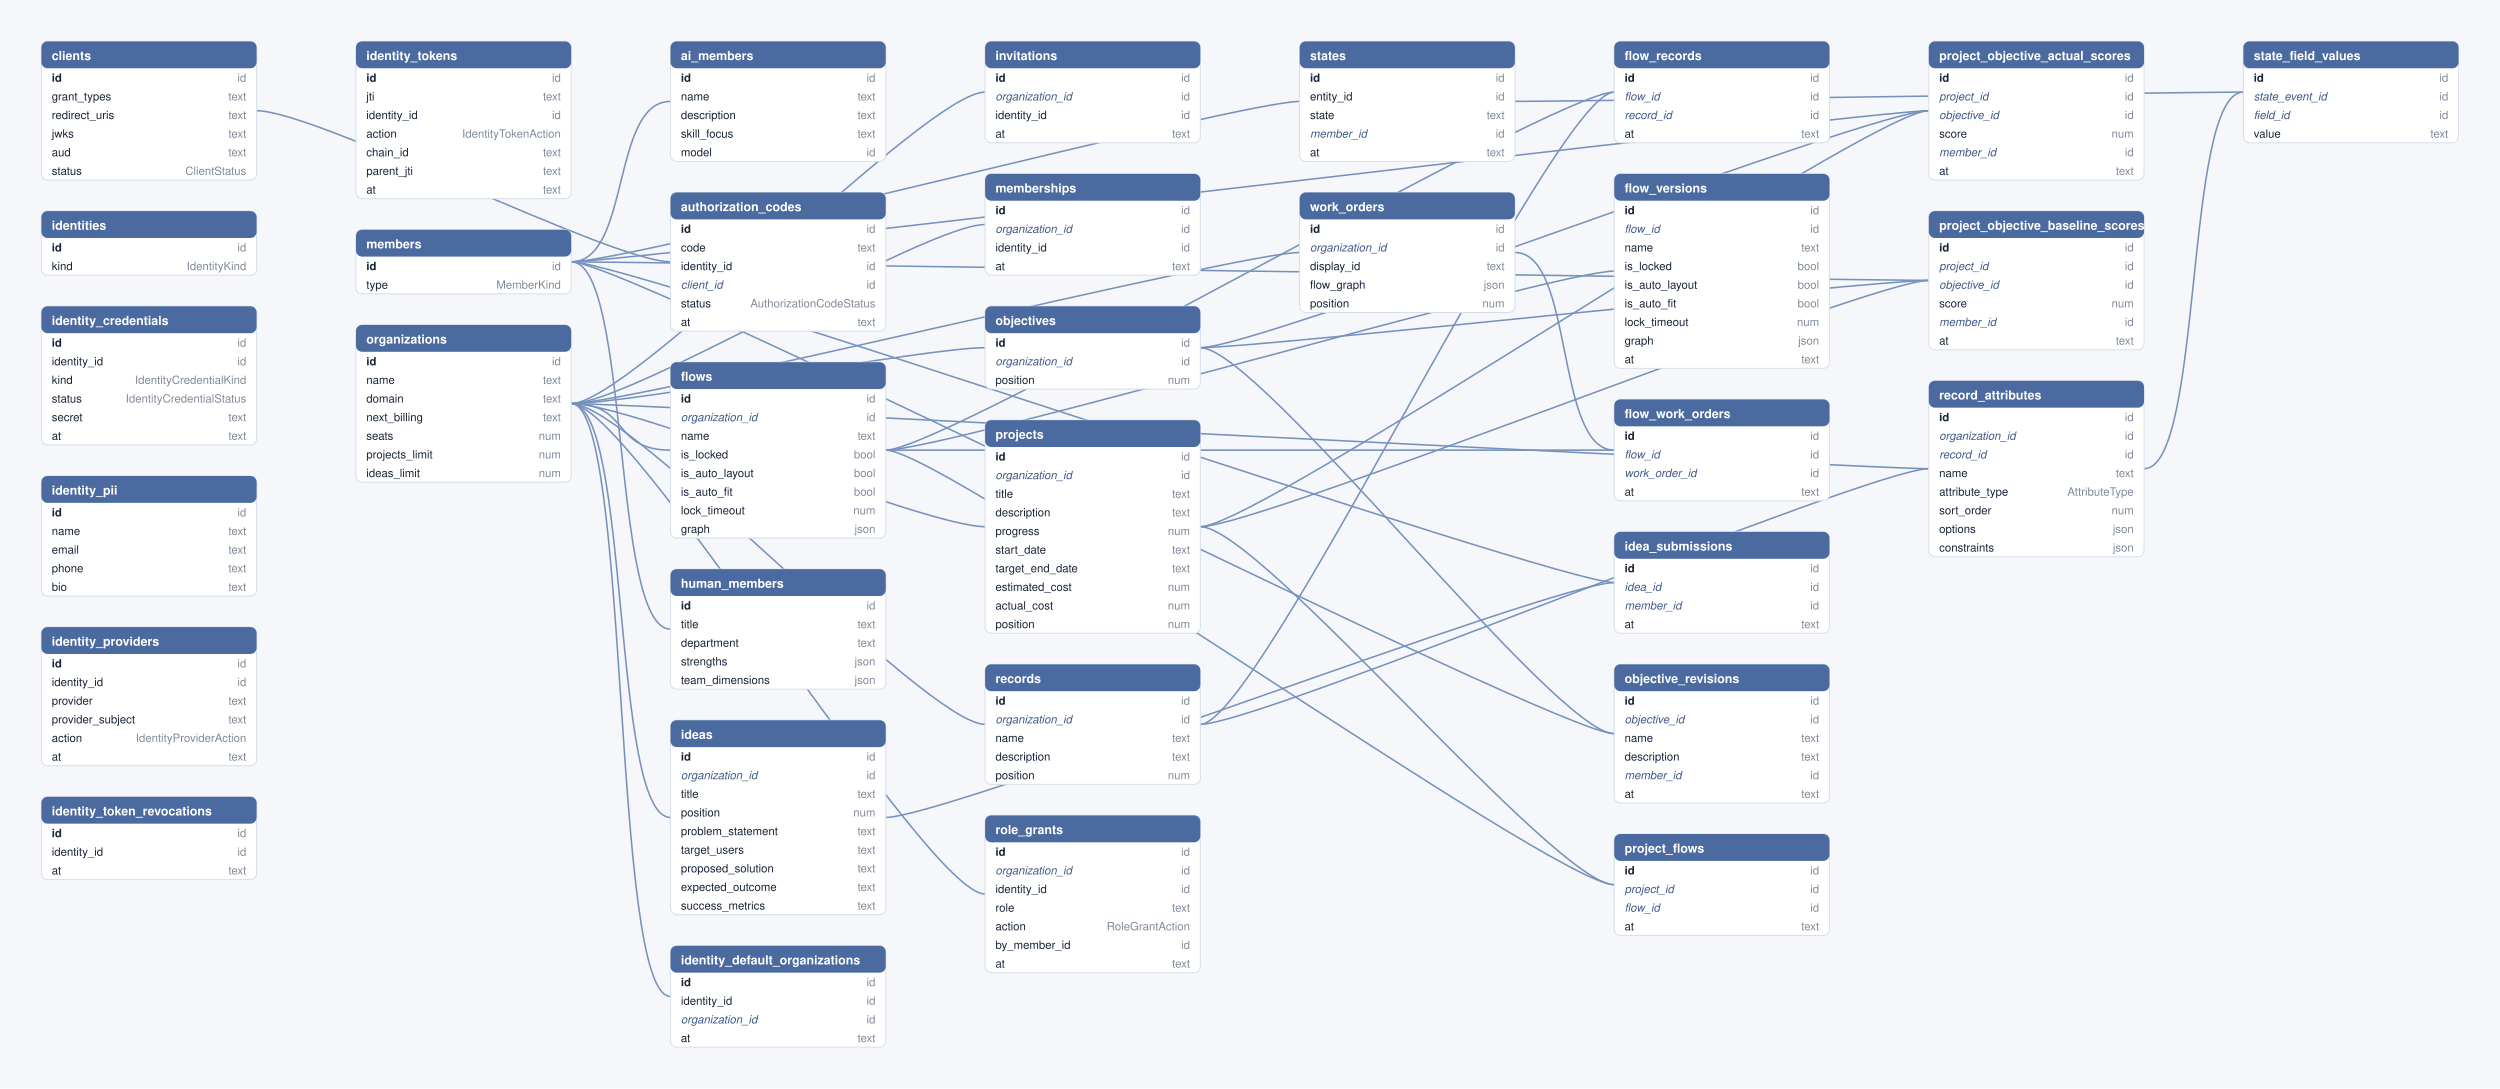
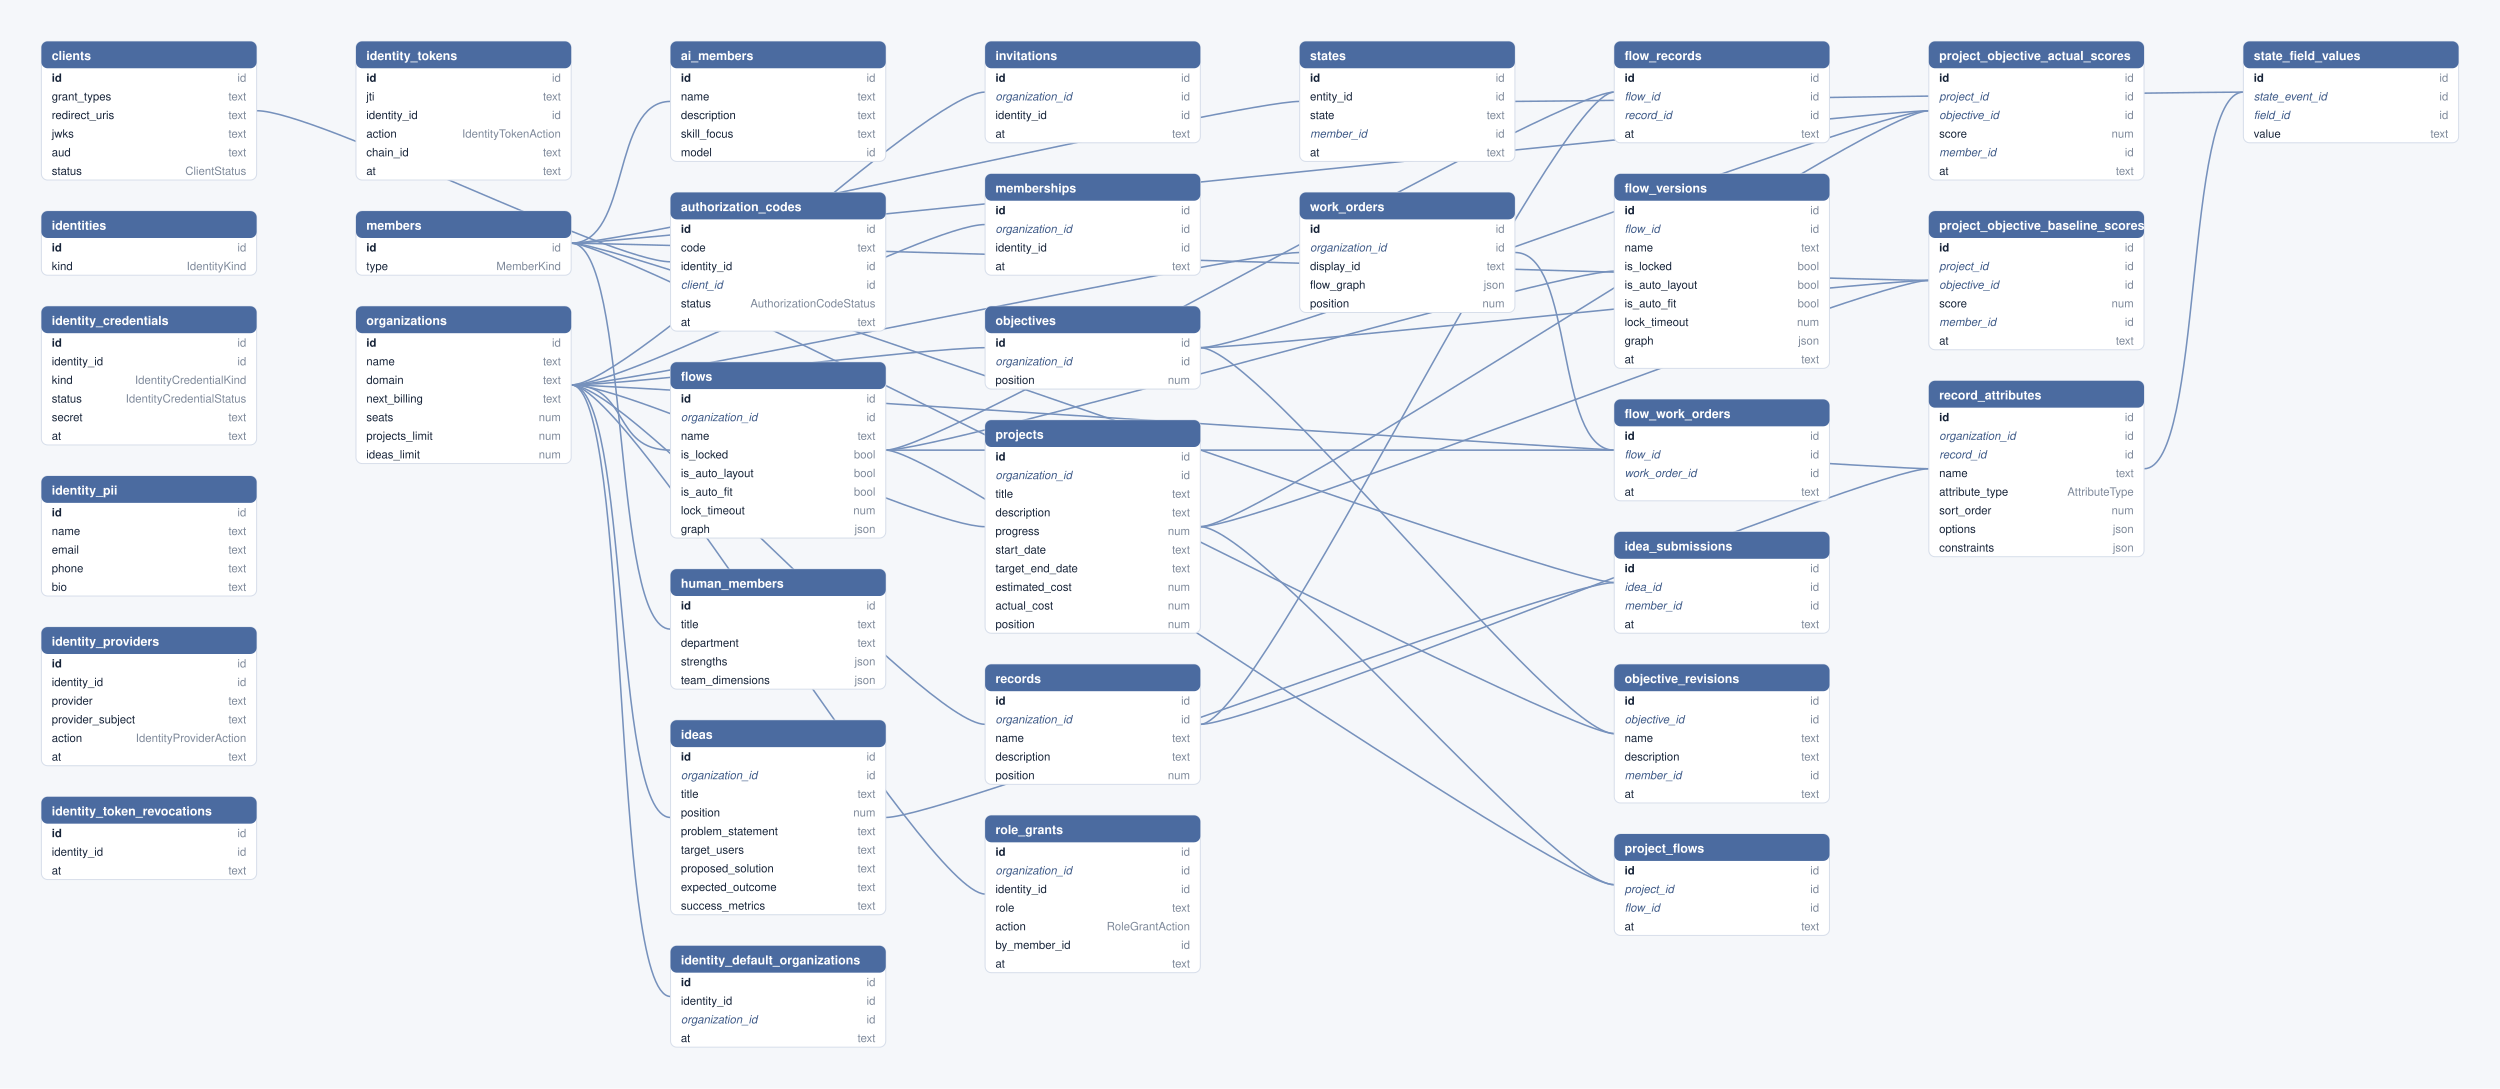
<svg xmlns="http://www.w3.org/2000/svg" viewBox="0 0 2416 1052" width="2416" height="1052">
  <defs>
    <style>
      text { font-family: ui-sans-serif, system-ui,
        'Segoe UI', Helvetica, Arial, sans-serif; }
      .box { fill: hsl(0 0% 100%);
        stroke: hsl(217 30% 88%); stroke-width: 1; }
      .head { fill: hsl(217 36% 46%); }
      .thead { fill: hsl(0 0% 100%); font-size: 12px;
        font-weight: 700; }
      .col, .pk, .fk, .type { font-size: 11px; }
      .col { fill: hsl(217 45% 15%); }
      .pk { fill: hsl(217 45% 15%); font-weight: 700; }
      .fk { fill: hsl(217 38% 38%);
        font-style: italic; }
      .type { fill: hsl(217 12% 55%);
        text-anchor: end; }
      .edge { fill: none; stroke: hsl(217 34% 60%);
        stroke-width: 1.5; }
    </style>
  </defs>
  <rect x="0" y="0" width="2416" height="1052" fill="hsl(217 30% 97%)" />
-   <path class="edge" d="M 648 608 C 590.4 608, 609.6 253, 552 253" />
-   <path class="edge" d="M 648 98 C 590.4 98, 609.6 253, 552 253" />
-   <path class="edge" d="M 648 963 C 590.4 963, 609.6 390, 552 390" />
-   <path class="edge" d="M 952 864 C 894.4 864, 609.6 390, 552 390" />
+   <path class="edge" d="M 648 608 C 590.4 608, 609.6 235, 552 235" />
+   <path class="edge" d="M 648 98 C 590.4 98, 609.6 235, 552 235" />
+   <path class="edge" d="M 648 963 C 590.4 963, 609.6 372, 552 372" />
+   <path class="edge" d="M 952 864 C 894.4 864, 609.6 372, 552 372" />
  <path class="edge" d="M 648 253 C 590.4 253, 305.6 107, 248 107" />
-   <path class="edge" d="M 648 790 C 590.4 790, 609.6 390, 552 390" />
-   <path class="edge" d="M 952 509 C 894.4 509, 609.6 390, 552 390" />
-   <path class="edge" d="M 648 435 C 590.4 435, 609.6 390, 552 390" />
+   <path class="edge" d="M 648 790 C 590.4 790, 609.6 372, 552 372" />
+   <path class="edge" d="M 952 509 C 894.4 509, 609.6 372, 552 372" />
+   <path class="edge" d="M 648 435 C 590.4 435, 609.6 372, 552 372" />
  <path class="edge" d="M 1560 262 C 1502.4 262, 913.6 435, 856 435" />
  <path class="edge" d="M 1560 855 C 1502.4 855, 1217.6 509, 1160 509" />
  <path class="edge" d="M 1560 855 C 1502.4 855, 913.6 435, 856 435" />
-   <path class="edge" d="M 1256 244 C 1198.4 244, 609.6 390, 552 390" />
+   <path class="edge" d="M 1256 244 C 1198.4 244, 609.6 372, 552 372" />
  <path class="edge" d="M 1560 435 C 1502.4 435, 913.6 435, 856 435" />
  <path class="edge" d="M 1560 435 C 1502.4 435, 1521.6 244, 1464 244" />
  <path class="edge" d="M 2168 89 C 2110.4 89, 1521.6 98, 1464 98" />
  <path class="edge" d="M 2168 89 C 2110.4 89, 2129.6 453, 2072 453" />
-   <path class="edge" d="M 952 700 C 894.4 700, 609.6 390, 552 390" />
-   <path class="edge" d="M 1864 453 C 1806.4 453, 609.6 390, 552 390" />
+   <path class="edge" d="M 952 700 C 894.4 700, 609.6 372, 552 372" />
+   <path class="edge" d="M 1864 453 C 1806.4 453, 609.6 372, 552 372" />
  <path class="edge" d="M 1864 453 C 1806.4 453, 1217.6 700, 1160 700" />
  <path class="edge" d="M 1560 89 C 1502.4 89, 913.6 435, 856 435" />
  <path class="edge" d="M 1560 89 C 1502.4 89, 1217.6 700, 1160 700" />
-   <path class="edge" d="M 952 217 C 894.4 217, 609.6 390, 552 390" />
-   <path class="edge" d="M 952 89 C 894.4 89, 609.6 390, 552 390" />
+   <path class="edge" d="M 952 217 C 894.4 217, 609.6 372, 552 372" />
+   <path class="edge" d="M 952 89 C 894.4 89, 609.6 372, 552 372" />
  <path class="edge" d="M 1560 563 C 1502.4 563, 913.6 790, 856 790" />
-   <path class="edge" d="M 1560 563 C 1502.4 563, 609.6 253, 552 253" />
-   <path class="edge" d="M 952 336 C 894.4 336, 609.6 390, 552 390" />
+   <path class="edge" d="M 1560 563 C 1502.4 563, 609.6 235, 552 235" />
+   <path class="edge" d="M 952 336 C 894.4 336, 609.6 372, 552 372" />
  <path class="edge" d="M 1560 709 C 1502.4 709, 1217.6 336, 1160 336" />
-   <path class="edge" d="M 1560 709 C 1502.4 709, 609.6 253, 552 253" />
+   <path class="edge" d="M 1560 709 C 1502.4 709, 609.6 235, 552 235" />
  <path class="edge" d="M 1864 271 C 1806.4 271, 1217.6 509, 1160 509" />
  <path class="edge" d="M 1864 271 C 1806.4 271, 1217.6 336, 1160 336" />
-   <path class="edge" d="M 1864 271 C 1806.4 271, 609.6 253, 552 253" />
+   <path class="edge" d="M 1864 271 C 1806.4 271, 609.6 235, 552 235" />
  <path class="edge" d="M 1864 107 C 1806.4 107, 1217.6 509, 1160 509" />
  <path class="edge" d="M 1864 107 C 1806.4 107, 1217.6 336, 1160 336" />
-   <path class="edge" d="M 1864 107 C 1806.4 107, 609.6 253, 552 253" />
-   <path class="edge" d="M 1256 98 C 1198.4 98, 609.6 253, 552 253" />
-   <g class="table">
-     <rect class="box" x="344" y="222" width="208" height="62" rx="6" />
-     <rect class="head" x="344" y="222" width="208" height="26" rx="6" />
-     <text class="thead" x="354" y="240">members</text>
-     <text class="pk" x="354" y="261">id</text>
-     <text class="type" x="542" y="261">id</text>
-     <text class="col" x="354" y="279">type</text>
-     <text class="type" x="542" y="279">MemberKind</text>
+   <path class="edge" d="M 1864 107 C 1806.4 107, 609.6 235, 552 235" />
+   <path class="edge" d="M 1256 98 C 1198.4 98, 609.6 235, 552 235" />
+   <g class="table">
+     <rect class="box" x="344" y="204" width="208" height="62" rx="6" />
+     <rect class="head" x="344" y="204" width="208" height="26" rx="6" />
+     <text class="thead" x="354" y="222">members</text>
+     <text class="pk" x="354" y="243">id</text>
+     <text class="type" x="542" y="243">id</text>
+     <text class="col" x="354" y="261">type</text>
+     <text class="type" x="542" y="261">MemberKind</text>
  </g>
  <g class="table">
    <rect class="box" x="648" y="550" width="208" height="116" rx="6" />
    <rect class="head" x="648" y="550" width="208" height="26" rx="6" />
    <text class="thead" x="658" y="568">human_members</text>
    <text class="pk" x="658" y="589">id</text>
    <text class="type" x="846" y="589">id</text>
    <text class="col" x="658" y="607">title</text>
    <text class="type" x="846" y="607">text</text>
    <text class="col" x="658" y="625">department</text>
    <text class="type" x="846" y="625">text</text>
    <text class="col" x="658" y="643">strengths</text>
    <text class="type" x="846" y="643">json</text>
    <text class="col" x="658" y="661">team_dimensions</text>
    <text class="type" x="846" y="661">json</text>
  </g>
  <g class="table">
    <rect class="box" x="648" y="40" width="208" height="116" rx="6" />
    <rect class="head" x="648" y="40" width="208" height="26" rx="6" />
    <text class="thead" x="658" y="58">ai_members</text>
    <text class="pk" x="658" y="79">id</text>
    <text class="type" x="846" y="79">id</text>
    <text class="col" x="658" y="97">name</text>
    <text class="type" x="846" y="97">text</text>
    <text class="col" x="658" y="115">description</text>
    <text class="type" x="846" y="115">text</text>
    <text class="col" x="658" y="133">skill_focus</text>
    <text class="type" x="846" y="133">text</text>
    <text class="col" x="658" y="151">model</text>
    <text class="type" x="846" y="151">id</text>
  </g>
  <g class="table">
    <rect class="box" x="40" y="204" width="208" height="62" rx="6" />
    <rect class="head" x="40" y="204" width="208" height="26" rx="6" />
    <text class="thead" x="50" y="222">identities</text>
    <text class="pk" x="50" y="243">id</text>
    <text class="type" x="238" y="243">id</text>
    <text class="col" x="50" y="261">kind</text>
    <text class="type" x="238" y="261">IdentityKind</text>
  </g>
  <g class="table">
    <rect class="box" x="40" y="460" width="208" height="116" rx="6" />
    <rect class="head" x="40" y="460" width="208" height="26" rx="6" />
    <text class="thead" x="50" y="478">identity_pii</text>
    <text class="pk" x="50" y="499">id</text>
    <text class="type" x="238" y="499">id</text>
    <text class="col" x="50" y="517">name</text>
    <text class="type" x="238" y="517">text</text>
    <text class="col" x="50" y="535">email</text>
    <text class="type" x="238" y="535">text</text>
    <text class="col" x="50" y="553">phone</text>
    <text class="type" x="238" y="553">text</text>
    <text class="col" x="50" y="571">bio</text>
    <text class="type" x="238" y="571">text</text>
  </g>
  <g class="table">
    <rect class="box" x="40" y="296" width="208" height="134" rx="6" />
    <rect class="head" x="40" y="296" width="208" height="26" rx="6" />
    <text class="thead" x="50" y="314">identity_credentials</text>
    <text class="pk" x="50" y="335">id</text>
    <text class="type" x="238" y="335">id</text>
    <text class="col" x="50" y="353">identity_id</text>
    <text class="type" x="238" y="353">id</text>
    <text class="col" x="50" y="371">kind</text>
    <text class="type" x="238" y="371">IdentityCredentialKind</text>
    <text class="col" x="50" y="389">status</text>
    <text class="type" x="238" y="389">IdentityCredentialStatus</text>
    <text class="col" x="50" y="407">secret</text>
    <text class="type" x="238" y="407">text</text>
    <text class="col" x="50" y="425">at</text>
    <text class="type" x="238" y="425">text</text>
  </g>
  <g class="table">
    <rect class="box" x="40" y="770" width="208" height="80" rx="6" />
    <rect class="head" x="40" y="770" width="208" height="26" rx="6" />
    <text class="thead" x="50" y="788">identity_token_revocations</text>
    <text class="pk" x="50" y="809">id</text>
    <text class="type" x="238" y="809">id</text>
    <text class="col" x="50" y="827">identity_id</text>
    <text class="type" x="238" y="827">id</text>
    <text class="col" x="50" y="845">at</text>
    <text class="type" x="238" y="845">text</text>
  </g>
  <g class="table">
    <rect class="box" x="648" y="914" width="208" height="98" rx="6" />
    <rect class="head" x="648" y="914" width="208" height="26" rx="6" />
    <text class="thead" x="658" y="932">identity_default_organizations</text>
    <text class="pk" x="658" y="953">id</text>
    <text class="type" x="846" y="953">id</text>
    <text class="col" x="658" y="971">identity_id</text>
    <text class="type" x="846" y="971">id</text>
    <text class="fk" x="658" y="989">organization_id</text>
    <text class="type" x="846" y="989">id</text>
    <text class="col" x="658" y="1007">at</text>
    <text class="type" x="846" y="1007">text</text>
  </g>
  <g class="table">
    <rect class="box" x="952" y="788" width="208" height="152" rx="6" />
    <rect class="head" x="952" y="788" width="208" height="26" rx="6" />
    <text class="thead" x="962" y="806">role_grants</text>
    <text class="pk" x="962" y="827">id</text>
    <text class="type" x="1150" y="827">id</text>
    <text class="fk" x="962" y="845">organization_id</text>
    <text class="type" x="1150" y="845">id</text>
    <text class="col" x="962" y="863">identity_id</text>
    <text class="type" x="1150" y="863">id</text>
    <text class="col" x="962" y="881">role</text>
    <text class="type" x="1150" y="881">text</text>
    <text class="col" x="962" y="899">action</text>
    <text class="type" x="1150" y="899">RoleGrantAction</text>
    <text class="col" x="962" y="917">by_member_id</text>
    <text class="type" x="1150" y="917">id</text>
    <text class="col" x="962" y="935">at</text>
    <text class="type" x="1150" y="935">text</text>
  </g>
  <g class="table">
-     <rect class="box" x="344" y="40" width="208" height="152" rx="6" />
+     <rect class="box" x="344" y="40" width="208" height="134" rx="6" />
    <rect class="head" x="344" y="40" width="208" height="26" rx="6" />
    <text class="thead" x="354" y="58">identity_tokens</text>
    <text class="pk" x="354" y="79">id</text>
    <text class="type" x="542" y="79">id</text>
    <text class="col" x="354" y="97">jti</text>
    <text class="type" x="542" y="97">text</text>
    <text class="col" x="354" y="115">identity_id</text>
    <text class="type" x="542" y="115">id</text>
    <text class="col" x="354" y="133">action</text>
    <text class="type" x="542" y="133">IdentityTokenAction</text>
    <text class="col" x="354" y="151">chain_id</text>
    <text class="type" x="542" y="151">text</text>
-     <text class="col" x="354" y="169">parent_jti</text>
+     <text class="col" x="354" y="169">at</text>
    <text class="type" x="542" y="169">text</text>
-     <text class="col" x="354" y="187">at</text>
-     <text class="type" x="542" y="187">text</text>
  </g>
  <g class="table">
    <rect class="box" x="40" y="40" width="208" height="134" rx="6" />
    <rect class="head" x="40" y="40" width="208" height="26" rx="6" />
    <text class="thead" x="50" y="58">clients</text>
    <text class="pk" x="50" y="79">id</text>
    <text class="type" x="238" y="79">id</text>
    <text class="col" x="50" y="97">grant_types</text>
    <text class="type" x="238" y="97">text</text>
    <text class="col" x="50" y="115">redirect_uris</text>
    <text class="type" x="238" y="115">text</text>
    <text class="col" x="50" y="133">jwks</text>
    <text class="type" x="238" y="133">text</text>
    <text class="col" x="50" y="151">aud</text>
    <text class="type" x="238" y="151">text</text>
    <text class="col" x="50" y="169">status</text>
    <text class="type" x="238" y="169">ClientStatus</text>
  </g>
  <g class="table">
    <rect class="box" x="40" y="606" width="208" height="134" rx="6" />
    <rect class="head" x="40" y="606" width="208" height="26" rx="6" />
    <text class="thead" x="50" y="624">identity_providers</text>
    <text class="pk" x="50" y="645">id</text>
    <text class="type" x="238" y="645">id</text>
    <text class="col" x="50" y="663">identity_id</text>
    <text class="type" x="238" y="663">id</text>
    <text class="col" x="50" y="681">provider</text>
    <text class="type" x="238" y="681">text</text>
    <text class="col" x="50" y="699">provider_subject</text>
    <text class="type" x="238" y="699">text</text>
    <text class="col" x="50" y="717">action</text>
    <text class="type" x="238" y="717">IdentityProviderAction</text>
    <text class="col" x="50" y="735">at</text>
    <text class="type" x="238" y="735">text</text>
  </g>
  <g class="table">
    <rect class="box" x="648" y="186" width="208" height="134" rx="6" />
    <rect class="head" x="648" y="186" width="208" height="26" rx="6" />
    <text class="thead" x="658" y="204">authorization_codes</text>
    <text class="pk" x="658" y="225">id</text>
    <text class="type" x="846" y="225">id</text>
    <text class="col" x="658" y="243">code</text>
    <text class="type" x="846" y="243">text</text>
    <text class="col" x="658" y="261">identity_id</text>
    <text class="type" x="846" y="261">id</text>
    <text class="fk" x="658" y="279">client_id</text>
    <text class="type" x="846" y="279">id</text>
    <text class="col" x="658" y="297">status</text>
    <text class="type" x="846" y="297">AuthorizationCodeStatus</text>
    <text class="col" x="658" y="315">at</text>
    <text class="type" x="846" y="315">text</text>
  </g>
  <g class="table">
    <rect class="box" x="648" y="696" width="208" height="188" rx="6" />
    <rect class="head" x="648" y="696" width="208" height="26" rx="6" />
    <text class="thead" x="658" y="714">ideas</text>
    <text class="pk" x="658" y="735">id</text>
    <text class="type" x="846" y="735">id</text>
    <text class="fk" x="658" y="753">organization_id</text>
    <text class="type" x="846" y="753">id</text>
    <text class="col" x="658" y="771">title</text>
    <text class="type" x="846" y="771">text</text>
    <text class="col" x="658" y="789">position</text>
    <text class="type" x="846" y="789">num</text>
    <text class="col" x="658" y="807">problem_statement</text>
    <text class="type" x="846" y="807">text</text>
    <text class="col" x="658" y="825">target_users</text>
    <text class="type" x="846" y="825">text</text>
    <text class="col" x="658" y="843">proposed_solution</text>
    <text class="type" x="846" y="843">text</text>
    <text class="col" x="658" y="861">expected_outcome</text>
    <text class="type" x="846" y="861">text</text>
    <text class="col" x="658" y="879">success_metrics</text>
    <text class="type" x="846" y="879">text</text>
  </g>
  <g class="table">
    <rect class="box" x="952" y="406" width="208" height="206" rx="6" />
    <rect class="head" x="952" y="406" width="208" height="26" rx="6" />
    <text class="thead" x="962" y="424">projects</text>
    <text class="pk" x="962" y="445">id</text>
    <text class="type" x="1150" y="445">id</text>
    <text class="fk" x="962" y="463">organization_id</text>
    <text class="type" x="1150" y="463">id</text>
    <text class="col" x="962" y="481">title</text>
    <text class="type" x="1150" y="481">text</text>
    <text class="col" x="962" y="499">description</text>
    <text class="type" x="1150" y="499">text</text>
    <text class="col" x="962" y="517">progress</text>
    <text class="type" x="1150" y="517">num</text>
    <text class="col" x="962" y="535">start_date</text>
    <text class="type" x="1150" y="535">text</text>
    <text class="col" x="962" y="553">target_end_date</text>
    <text class="type" x="1150" y="553">text</text>
    <text class="col" x="962" y="571">estimated_cost</text>
    <text class="type" x="1150" y="571">num</text>
    <text class="col" x="962" y="589">actual_cost</text>
    <text class="type" x="1150" y="589">num</text>
    <text class="col" x="962" y="607">position</text>
    <text class="type" x="1150" y="607">num</text>
  </g>
  <g class="table">
    <rect class="box" x="648" y="350" width="208" height="170" rx="6" />
    <rect class="head" x="648" y="350" width="208" height="26" rx="6" />
    <text class="thead" x="658" y="368">flows</text>
    <text class="pk" x="658" y="389">id</text>
    <text class="type" x="846" y="389">id</text>
    <text class="fk" x="658" y="407">organization_id</text>
    <text class="type" x="846" y="407">id</text>
    <text class="col" x="658" y="425">name</text>
    <text class="type" x="846" y="425">text</text>
    <text class="col" x="658" y="443">is_locked</text>
    <text class="type" x="846" y="443">bool</text>
    <text class="col" x="658" y="461">is_auto_layout</text>
    <text class="type" x="846" y="461">bool</text>
    <text class="col" x="658" y="479">is_auto_fit</text>
    <text class="type" x="846" y="479">bool</text>
    <text class="col" x="658" y="497">lock_timeout</text>
    <text class="type" x="846" y="497">num</text>
    <text class="col" x="658" y="515">graph</text>
    <text class="type" x="846" y="515">json</text>
  </g>
  <g class="table">
    <rect class="box" x="1560" y="168" width="208" height="188" rx="6" />
    <rect class="head" x="1560" y="168" width="208" height="26" rx="6" />
    <text class="thead" x="1570" y="186">flow_versions</text>
    <text class="pk" x="1570" y="207">id</text>
    <text class="type" x="1758" y="207">id</text>
    <text class="fk" x="1570" y="225">flow_id</text>
    <text class="type" x="1758" y="225">id</text>
    <text class="col" x="1570" y="243">name</text>
    <text class="type" x="1758" y="243">text</text>
    <text class="col" x="1570" y="261">is_locked</text>
    <text class="type" x="1758" y="261">bool</text>
    <text class="col" x="1570" y="279">is_auto_layout</text>
    <text class="type" x="1758" y="279">bool</text>
    <text class="col" x="1570" y="297">is_auto_fit</text>
    <text class="type" x="1758" y="297">bool</text>
    <text class="col" x="1570" y="315">lock_timeout</text>
    <text class="type" x="1758" y="315">num</text>
    <text class="col" x="1570" y="333">graph</text>
    <text class="type" x="1758" y="333">json</text>
    <text class="col" x="1570" y="351">at</text>
    <text class="type" x="1758" y="351">text</text>
  </g>
  <g class="table">
    <rect class="box" x="1560" y="806" width="208" height="98" rx="6" />
    <rect class="head" x="1560" y="806" width="208" height="26" rx="6" />
    <text class="thead" x="1570" y="824">project_flows</text>
    <text class="pk" x="1570" y="845">id</text>
    <text class="type" x="1758" y="845">id</text>
    <text class="fk" x="1570" y="863">project_id</text>
    <text class="type" x="1758" y="863">id</text>
    <text class="fk" x="1570" y="881">flow_id</text>
    <text class="type" x="1758" y="881">id</text>
    <text class="col" x="1570" y="899">at</text>
    <text class="type" x="1758" y="899">text</text>
  </g>
  <g class="table">
    <rect class="box" x="1256" y="186" width="208" height="116" rx="6" />
    <rect class="head" x="1256" y="186" width="208" height="26" rx="6" />
    <text class="thead" x="1266" y="204">work_orders</text>
    <text class="pk" x="1266" y="225">id</text>
    <text class="type" x="1454" y="225">id</text>
    <text class="fk" x="1266" y="243">organization_id</text>
    <text class="type" x="1454" y="243">id</text>
    <text class="col" x="1266" y="261">display_id</text>
    <text class="type" x="1454" y="261">text</text>
    <text class="col" x="1266" y="279">flow_graph</text>
    <text class="type" x="1454" y="279">json</text>
    <text class="col" x="1266" y="297">position</text>
    <text class="type" x="1454" y="297">num</text>
  </g>
  <g class="table">
    <rect class="box" x="1560" y="386" width="208" height="98" rx="6" />
    <rect class="head" x="1560" y="386" width="208" height="26" rx="6" />
    <text class="thead" x="1570" y="404">flow_work_orders</text>
    <text class="pk" x="1570" y="425">id</text>
    <text class="type" x="1758" y="425">id</text>
    <text class="fk" x="1570" y="443">flow_id</text>
    <text class="type" x="1758" y="443">id</text>
    <text class="fk" x="1570" y="461">work_order_id</text>
    <text class="type" x="1758" y="461">id</text>
    <text class="col" x="1570" y="479">at</text>
    <text class="type" x="1758" y="479">text</text>
  </g>
  <g class="table">
    <rect class="box" x="2168" y="40" width="208" height="98" rx="6" />
    <rect class="head" x="2168" y="40" width="208" height="26" rx="6" />
    <text class="thead" x="2178" y="58">state_field_values</text>
    <text class="pk" x="2178" y="79">id</text>
    <text class="type" x="2366" y="79">id</text>
    <text class="fk" x="2178" y="97">state_event_id</text>
    <text class="type" x="2366" y="97">id</text>
    <text class="fk" x="2178" y="115">field_id</text>
    <text class="type" x="2366" y="115">id</text>
    <text class="col" x="2178" y="133">value</text>
    <text class="type" x="2366" y="133">text</text>
  </g>
  <g class="table">
    <rect class="box" x="952" y="642" width="208" height="116" rx="6" />
    <rect class="head" x="952" y="642" width="208" height="26" rx="6" />
    <text class="thead" x="962" y="660">records</text>
    <text class="pk" x="962" y="681">id</text>
    <text class="type" x="1150" y="681">id</text>
    <text class="fk" x="962" y="699">organization_id</text>
    <text class="type" x="1150" y="699">id</text>
    <text class="col" x="962" y="717">name</text>
    <text class="type" x="1150" y="717">text</text>
    <text class="col" x="962" y="735">description</text>
    <text class="type" x="1150" y="735">text</text>
    <text class="col" x="962" y="753">position</text>
    <text class="type" x="1150" y="753">num</text>
  </g>
  <g class="table">
    <rect class="box" x="1864" y="368" width="208" height="170" rx="6" />
    <rect class="head" x="1864" y="368" width="208" height="26" rx="6" />
    <text class="thead" x="1874" y="386">record_attributes</text>
    <text class="pk" x="1874" y="407">id</text>
    <text class="type" x="2062" y="407">id</text>
    <text class="fk" x="1874" y="425">organization_id</text>
    <text class="type" x="2062" y="425">id</text>
    <text class="fk" x="1874" y="443">record_id</text>
    <text class="type" x="2062" y="443">id</text>
    <text class="col" x="1874" y="461">name</text>
    <text class="type" x="2062" y="461">text</text>
    <text class="col" x="1874" y="479">attribute_type</text>
    <text class="type" x="2062" y="479">AttributeType</text>
    <text class="col" x="1874" y="497">sort_order</text>
    <text class="type" x="2062" y="497">num</text>
    <text class="col" x="1874" y="515">options</text>
    <text class="type" x="2062" y="515">json</text>
    <text class="col" x="1874" y="533">constraints</text>
    <text class="type" x="2062" y="533">json</text>
  </g>
  <g class="table">
    <rect class="box" x="1560" y="40" width="208" height="98" rx="6" />
    <rect class="head" x="1560" y="40" width="208" height="26" rx="6" />
    <text class="thead" x="1570" y="58">flow_records</text>
    <text class="pk" x="1570" y="79">id</text>
    <text class="type" x="1758" y="79">id</text>
    <text class="fk" x="1570" y="97">flow_id</text>
    <text class="type" x="1758" y="97">id</text>
    <text class="fk" x="1570" y="115">record_id</text>
    <text class="type" x="1758" y="115">id</text>
    <text class="col" x="1570" y="133">at</text>
    <text class="type" x="1758" y="133">text</text>
  </g>
  <g class="table">
-     <rect class="box" x="344" y="314" width="208" height="152" rx="6" />
-     <rect class="head" x="344" y="314" width="208" height="26" rx="6" />
-     <text class="thead" x="354" y="332">organizations</text>
-     <text class="pk" x="354" y="353">id</text>
-     <text class="type" x="542" y="353">id</text>
-     <text class="col" x="354" y="371">name</text>
+     <rect class="box" x="344" y="296" width="208" height="152" rx="6" />
+     <rect class="head" x="344" y="296" width="208" height="26" rx="6" />
+     <text class="thead" x="354" y="314">organizations</text>
+     <text class="pk" x="354" y="335">id</text>
+     <text class="type" x="542" y="335">id</text>
+     <text class="col" x="354" y="353">name</text>
+     <text class="type" x="542" y="353">text</text>
+     <text class="col" x="354" y="371">domain</text>
    <text class="type" x="542" y="371">text</text>
-     <text class="col" x="354" y="389">domain</text>
+     <text class="col" x="354" y="389">next_billing</text>
    <text class="type" x="542" y="389">text</text>
-     <text class="col" x="354" y="407">next_billing</text>
-     <text class="type" x="542" y="407">text</text>
-     <text class="col" x="354" y="425">seats</text>
+     <text class="col" x="354" y="407">seats</text>
+     <text class="type" x="542" y="407">num</text>
+     <text class="col" x="354" y="425">projects_limit</text>
    <text class="type" x="542" y="425">num</text>
-     <text class="col" x="354" y="443">projects_limit</text>
+     <text class="col" x="354" y="443">ideas_limit</text>
    <text class="type" x="542" y="443">num</text>
-     <text class="col" x="354" y="461">ideas_limit</text>
-     <text class="type" x="542" y="461">num</text>
  </g>
  <g class="table">
    <rect class="box" x="952" y="168" width="208" height="98" rx="6" />
    <rect class="head" x="952" y="168" width="208" height="26" rx="6" />
    <text class="thead" x="962" y="186">memberships</text>
    <text class="pk" x="962" y="207">id</text>
    <text class="type" x="1150" y="207">id</text>
    <text class="fk" x="962" y="225">organization_id</text>
    <text class="type" x="1150" y="225">id</text>
    <text class="col" x="962" y="243">identity_id</text>
    <text class="type" x="1150" y="243">id</text>
    <text class="col" x="962" y="261">at</text>
    <text class="type" x="1150" y="261">text</text>
  </g>
  <g class="table">
    <rect class="box" x="952" y="40" width="208" height="98" rx="6" />
    <rect class="head" x="952" y="40" width="208" height="26" rx="6" />
    <text class="thead" x="962" y="58">invitations</text>
    <text class="pk" x="962" y="79">id</text>
    <text class="type" x="1150" y="79">id</text>
    <text class="fk" x="962" y="97">organization_id</text>
    <text class="type" x="1150" y="97">id</text>
    <text class="col" x="962" y="115">identity_id</text>
    <text class="type" x="1150" y="115">id</text>
    <text class="col" x="962" y="133">at</text>
    <text class="type" x="1150" y="133">text</text>
  </g>
  <g class="table">
    <rect class="box" x="1560" y="514" width="208" height="98" rx="6" />
    <rect class="head" x="1560" y="514" width="208" height="26" rx="6" />
    <text class="thead" x="1570" y="532">idea_submissions</text>
    <text class="pk" x="1570" y="553">id</text>
    <text class="type" x="1758" y="553">id</text>
    <text class="fk" x="1570" y="571">idea_id</text>
    <text class="type" x="1758" y="571">id</text>
    <text class="fk" x="1570" y="589">member_id</text>
    <text class="type" x="1758" y="589">id</text>
    <text class="col" x="1570" y="607">at</text>
    <text class="type" x="1758" y="607">text</text>
  </g>
  <g class="table">
    <rect class="box" x="952" y="296" width="208" height="80" rx="6" />
    <rect class="head" x="952" y="296" width="208" height="26" rx="6" />
    <text class="thead" x="962" y="314">objectives</text>
    <text class="pk" x="962" y="335">id</text>
    <text class="type" x="1150" y="335">id</text>
    <text class="fk" x="962" y="353">organization_id</text>
    <text class="type" x="1150" y="353">id</text>
    <text class="col" x="962" y="371">position</text>
    <text class="type" x="1150" y="371">num</text>
  </g>
  <g class="table">
    <rect class="box" x="1560" y="642" width="208" height="134" rx="6" />
    <rect class="head" x="1560" y="642" width="208" height="26" rx="6" />
    <text class="thead" x="1570" y="660">objective_revisions</text>
    <text class="pk" x="1570" y="681">id</text>
    <text class="type" x="1758" y="681">id</text>
    <text class="fk" x="1570" y="699">objective_id</text>
    <text class="type" x="1758" y="699">id</text>
    <text class="col" x="1570" y="717">name</text>
    <text class="type" x="1758" y="717">text</text>
    <text class="col" x="1570" y="735">description</text>
    <text class="type" x="1758" y="735">text</text>
    <text class="fk" x="1570" y="753">member_id</text>
    <text class="type" x="1758" y="753">id</text>
    <text class="col" x="1570" y="771">at</text>
    <text class="type" x="1758" y="771">text</text>
  </g>
  <g class="table">
    <rect class="box" x="1864" y="204" width="208" height="134" rx="6" />
    <rect class="head" x="1864" y="204" width="208" height="26" rx="6" />
    <text class="thead" x="1874" y="222">project_objective_baseline_scores</text>
    <text class="pk" x="1874" y="243">id</text>
    <text class="type" x="2062" y="243">id</text>
    <text class="fk" x="1874" y="261">project_id</text>
    <text class="type" x="2062" y="261">id</text>
    <text class="fk" x="1874" y="279">objective_id</text>
    <text class="type" x="2062" y="279">id</text>
    <text class="col" x="1874" y="297">score</text>
    <text class="type" x="2062" y="297">num</text>
    <text class="fk" x="1874" y="315">member_id</text>
    <text class="type" x="2062" y="315">id</text>
    <text class="col" x="1874" y="333">at</text>
    <text class="type" x="2062" y="333">text</text>
  </g>
  <g class="table">
    <rect class="box" x="1864" y="40" width="208" height="134" rx="6" />
    <rect class="head" x="1864" y="40" width="208" height="26" rx="6" />
    <text class="thead" x="1874" y="58">project_objective_actual_scores</text>
    <text class="pk" x="1874" y="79">id</text>
    <text class="type" x="2062" y="79">id</text>
    <text class="fk" x="1874" y="97">project_id</text>
    <text class="type" x="2062" y="97">id</text>
    <text class="fk" x="1874" y="115">objective_id</text>
    <text class="type" x="2062" y="115">id</text>
    <text class="col" x="1874" y="133">score</text>
    <text class="type" x="2062" y="133">num</text>
    <text class="fk" x="1874" y="151">member_id</text>
    <text class="type" x="2062" y="151">id</text>
    <text class="col" x="1874" y="169">at</text>
    <text class="type" x="2062" y="169">text</text>
  </g>
  <g class="table">
    <rect class="box" x="1256" y="40" width="208" height="116" rx="6" />
    <rect class="head" x="1256" y="40" width="208" height="26" rx="6" />
    <text class="thead" x="1266" y="58">states</text>
    <text class="pk" x="1266" y="79">id</text>
    <text class="type" x="1454" y="79">id</text>
    <text class="col" x="1266" y="97">entity_id</text>
    <text class="type" x="1454" y="97">id</text>
    <text class="col" x="1266" y="115">state</text>
    <text class="type" x="1454" y="115">text</text>
    <text class="fk" x="1266" y="133">member_id</text>
    <text class="type" x="1454" y="133">id</text>
    <text class="col" x="1266" y="151">at</text>
    <text class="type" x="1454" y="151">text</text>
  </g>
</svg>
